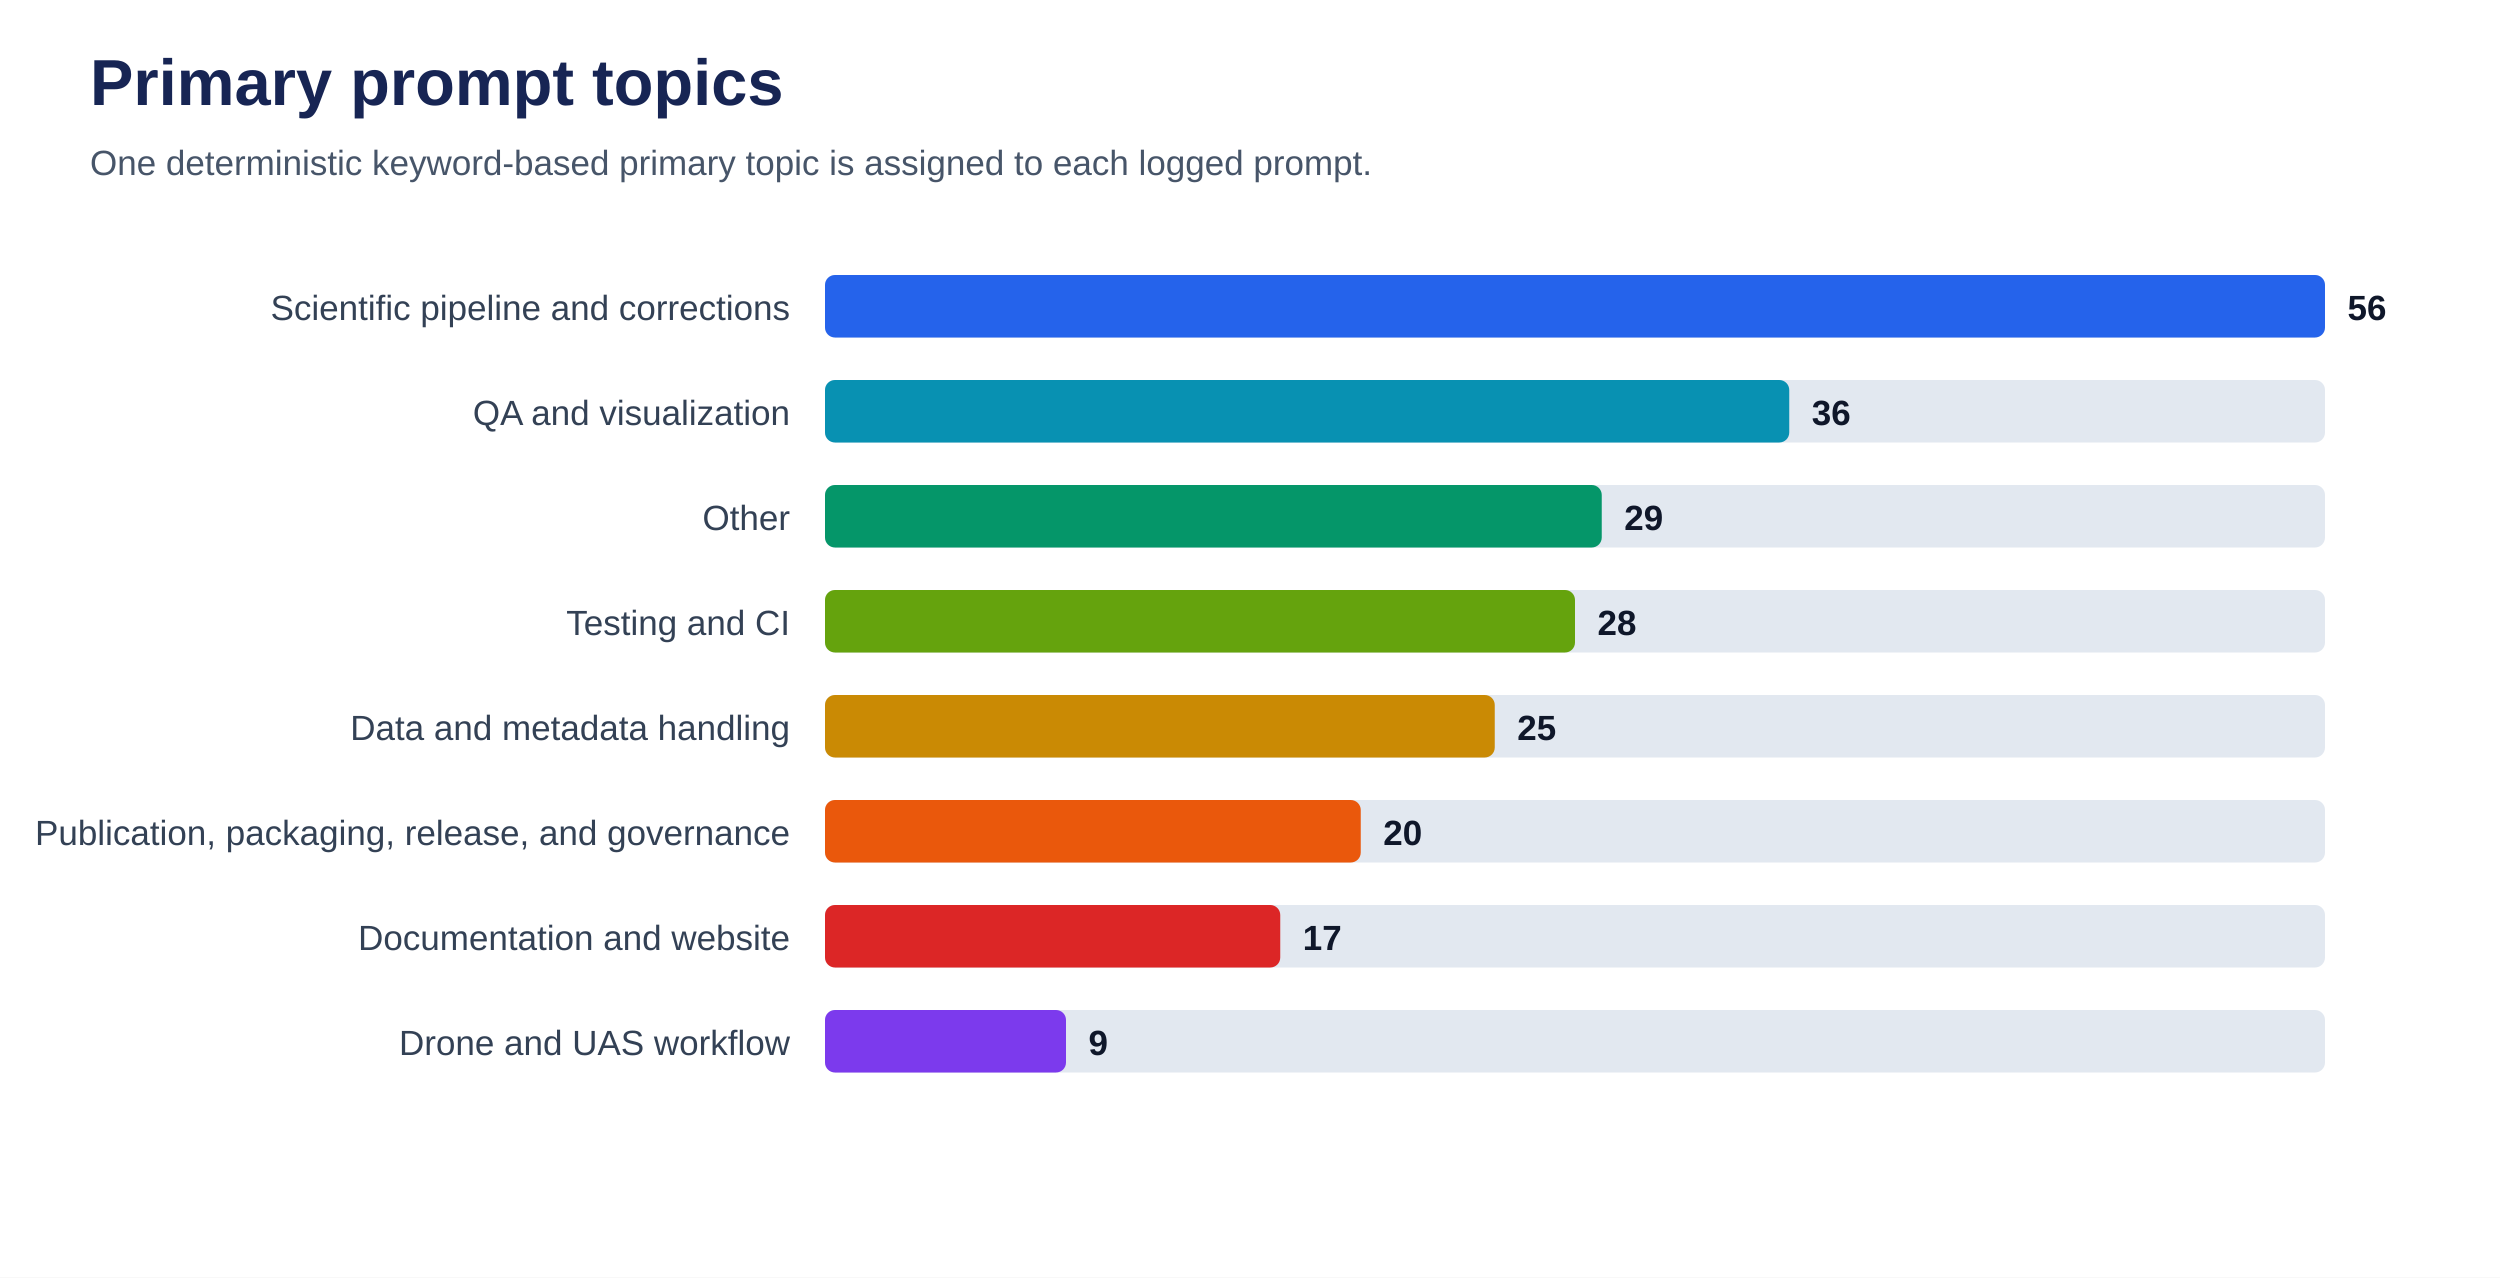
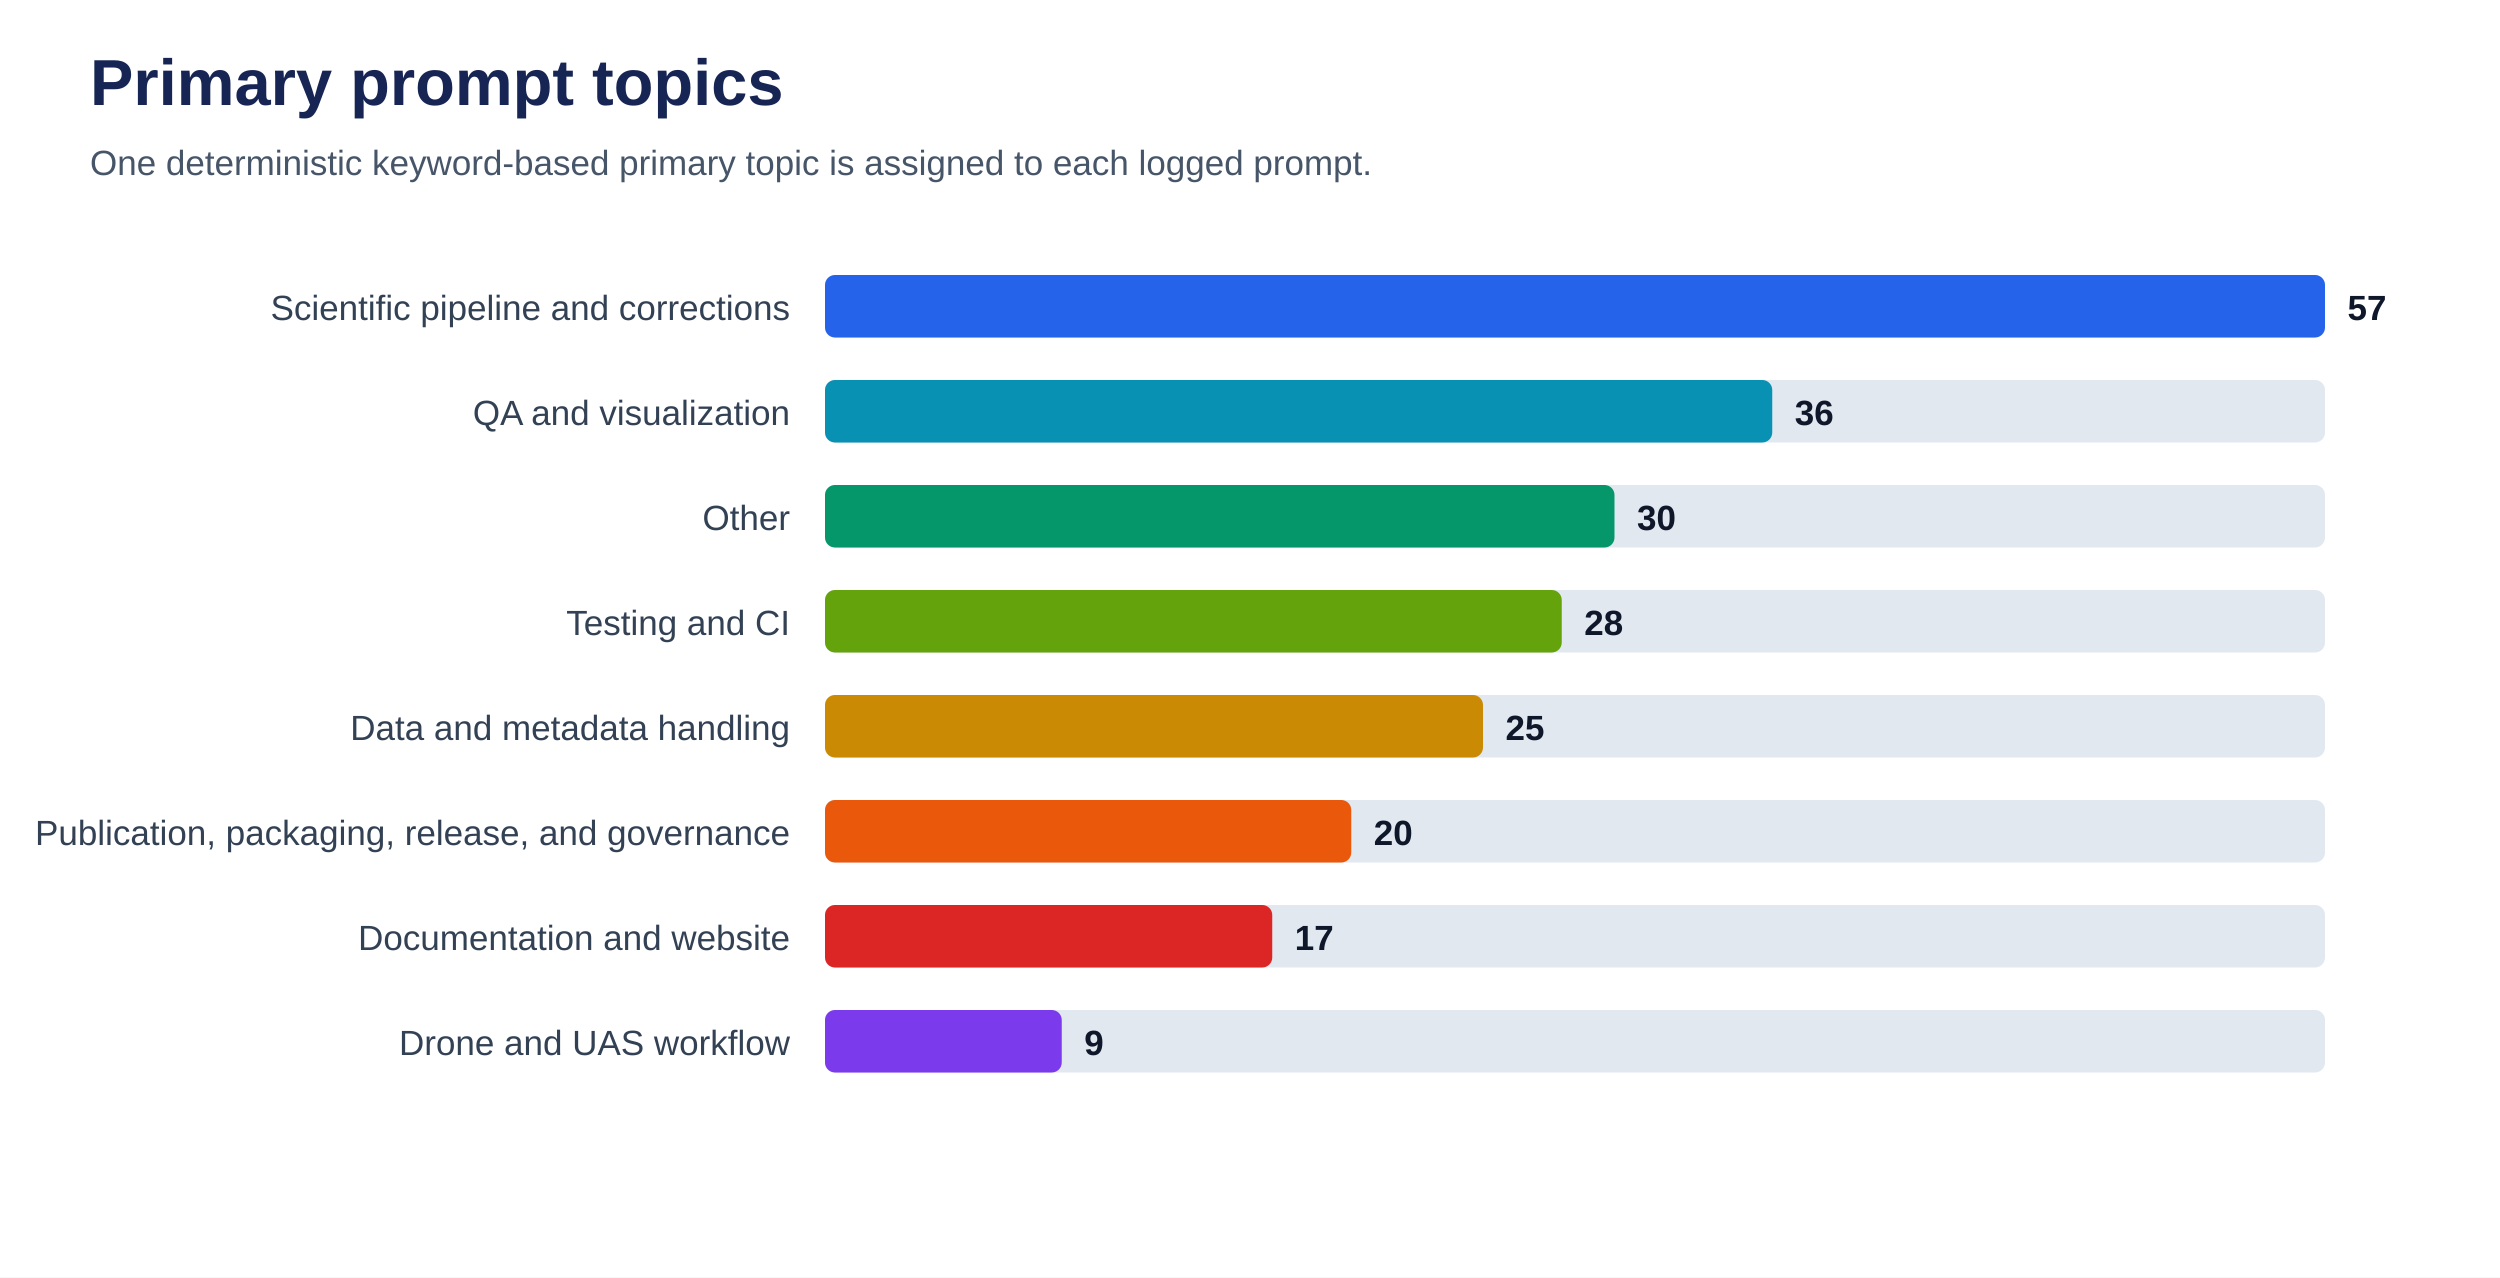
<svg xmlns="http://www.w3.org/2000/svg" viewBox="0 0 1000 511" role="img" aria-labelledby="title desc">
  <rect width="100%" height="100%" fill="#ffffff" />
  <text x="36" y="42" font-family="Arial, sans-serif" font-size="26" font-weight="700" fill="#172554">Primary prompt topics</text>
  <text x="36" y="70" font-family="Arial, sans-serif" font-size="14" fill="#475569">One deterministic keyword-based primary topic is assigned to each logged prompt.</text>
  <text x="316" y="128" text-anchor="end" font-family="Arial, sans-serif" font-size="14" fill="#334155">Scientific pipeline and corrections</text>
  <rect x="330" y="110" width="600" height="25" rx="4" fill="#e2e8f0" />
  <rect x="330" y="110" width="600.0" height="25" rx="4" fill="#2563eb" />
-   <text x="939.0" y="128" font-family="Arial, sans-serif" font-size="14" font-weight="700" fill="#0f172a">56</text>
+   <text x="939.0" y="128" font-family="Arial, sans-serif" font-size="14" font-weight="700" fill="#0f172a">57</text>
  <text x="316" y="170" text-anchor="end" font-family="Arial, sans-serif" font-size="14" fill="#334155">QA and visualization</text>
  <rect x="330" y="152" width="600" height="25" rx="4" fill="#e2e8f0" />
-   <rect x="330" y="152" width="385.7" height="25" rx="4" fill="#0891b2" />
-   <text x="724.7" y="170" font-family="Arial, sans-serif" font-size="14" font-weight="700" fill="#0f172a">36</text>
+   <rect x="330" y="152" width="378.9" height="25" rx="4" fill="#0891b2" />
+   <text x="717.9" y="170" font-family="Arial, sans-serif" font-size="14" font-weight="700" fill="#0f172a">36</text>
  <text x="316" y="212" text-anchor="end" font-family="Arial, sans-serif" font-size="14" fill="#334155">Other</text>
  <rect x="330" y="194" width="600" height="25" rx="4" fill="#e2e8f0" />
-   <rect x="330" y="194" width="310.7" height="25" rx="4" fill="#059669" />
-   <text x="649.7" y="212" font-family="Arial, sans-serif" font-size="14" font-weight="700" fill="#0f172a">29</text>
+   <rect x="330" y="194" width="315.8" height="25" rx="4" fill="#059669" />
+   <text x="654.8" y="212" font-family="Arial, sans-serif" font-size="14" font-weight="700" fill="#0f172a">30</text>
  <text x="316" y="254" text-anchor="end" font-family="Arial, sans-serif" font-size="14" fill="#334155">Testing and CI</text>
  <rect x="330" y="236" width="600" height="25" rx="4" fill="#e2e8f0" />
-   <rect x="330" y="236" width="300.0" height="25" rx="4" fill="#65a30d" />
-   <text x="639.0" y="254" font-family="Arial, sans-serif" font-size="14" font-weight="700" fill="#0f172a">28</text>
+   <rect x="330" y="236" width="294.7" height="25" rx="4" fill="#65a30d" />
+   <text x="633.7" y="254" font-family="Arial, sans-serif" font-size="14" font-weight="700" fill="#0f172a">28</text>
  <text x="316" y="296" text-anchor="end" font-family="Arial, sans-serif" font-size="14" fill="#334155">Data and metadata handling</text>
  <rect x="330" y="278" width="600" height="25" rx="4" fill="#e2e8f0" />
-   <rect x="330" y="278" width="267.9" height="25" rx="4" fill="#ca8a04" />
-   <text x="606.9" y="296" font-family="Arial, sans-serif" font-size="14" font-weight="700" fill="#0f172a">25</text>
+   <rect x="330" y="278" width="263.2" height="25" rx="4" fill="#ca8a04" />
+   <text x="602.2" y="296" font-family="Arial, sans-serif" font-size="14" font-weight="700" fill="#0f172a">25</text>
  <text x="316" y="338" text-anchor="end" font-family="Arial, sans-serif" font-size="14" fill="#334155">Publication, packaging, release, and governance</text>
  <rect x="330" y="320" width="600" height="25" rx="4" fill="#e2e8f0" />
-   <rect x="330" y="320" width="214.3" height="25" rx="4" fill="#ea580c" />
-   <text x="553.3" y="338" font-family="Arial, sans-serif" font-size="14" font-weight="700" fill="#0f172a">20</text>
+   <rect x="330" y="320" width="210.5" height="25" rx="4" fill="#ea580c" />
+   <text x="549.5" y="338" font-family="Arial, sans-serif" font-size="14" font-weight="700" fill="#0f172a">20</text>
  <text x="316" y="380" text-anchor="end" font-family="Arial, sans-serif" font-size="14" fill="#334155">Documentation and website</text>
  <rect x="330" y="362" width="600" height="25" rx="4" fill="#e2e8f0" />
-   <rect x="330" y="362" width="182.1" height="25" rx="4" fill="#dc2626" />
-   <text x="521.1" y="380" font-family="Arial, sans-serif" font-size="14" font-weight="700" fill="#0f172a">17</text>
+   <rect x="330" y="362" width="178.9" height="25" rx="4" fill="#dc2626" />
+   <text x="517.9" y="380" font-family="Arial, sans-serif" font-size="14" font-weight="700" fill="#0f172a">17</text>
  <text x="316" y="422" text-anchor="end" font-family="Arial, sans-serif" font-size="14" fill="#334155">Drone and UAS workflow</text>
  <rect x="330" y="404" width="600" height="25" rx="4" fill="#e2e8f0" />
-   <rect x="330" y="404" width="96.4" height="25" rx="4" fill="#7c3aed" />
-   <text x="435.4" y="422" font-family="Arial, sans-serif" font-size="14" font-weight="700" fill="#0f172a">9</text>
+   <rect x="330" y="404" width="94.7" height="25" rx="4" fill="#7c3aed" />
+   <text x="433.7" y="422" font-family="Arial, sans-serif" font-size="14" font-weight="700" fill="#0f172a">9</text>
</svg>
